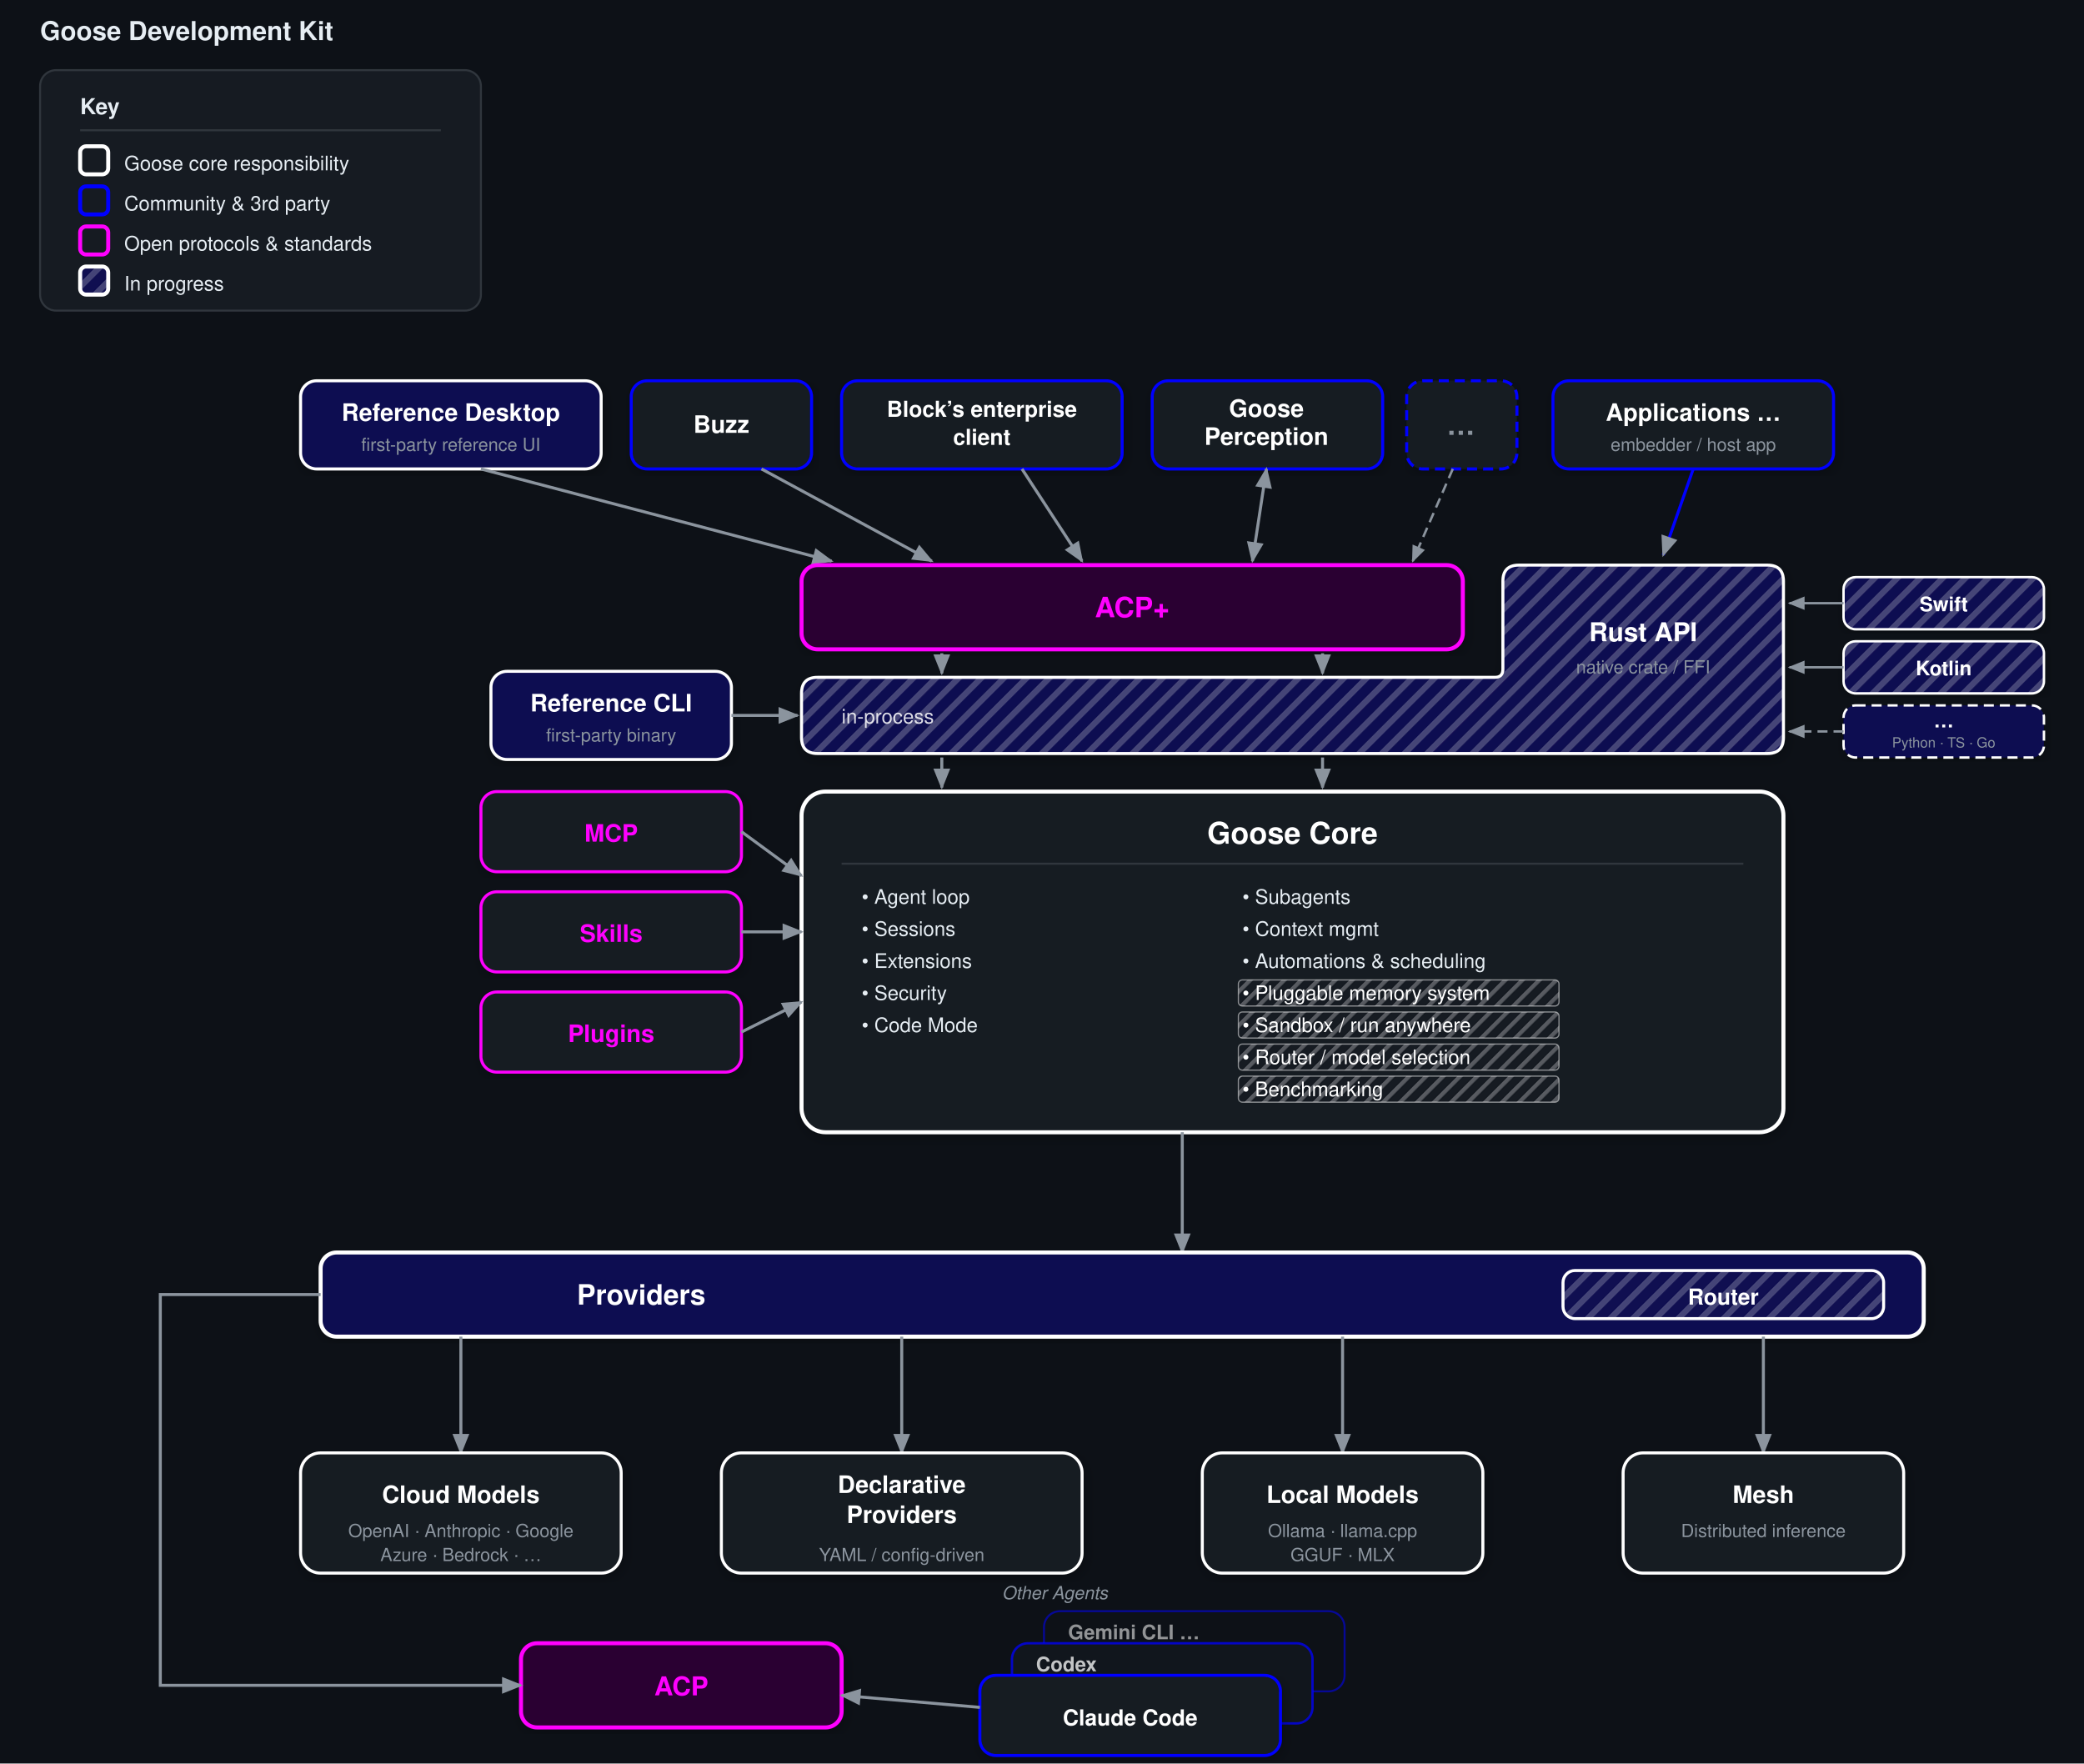
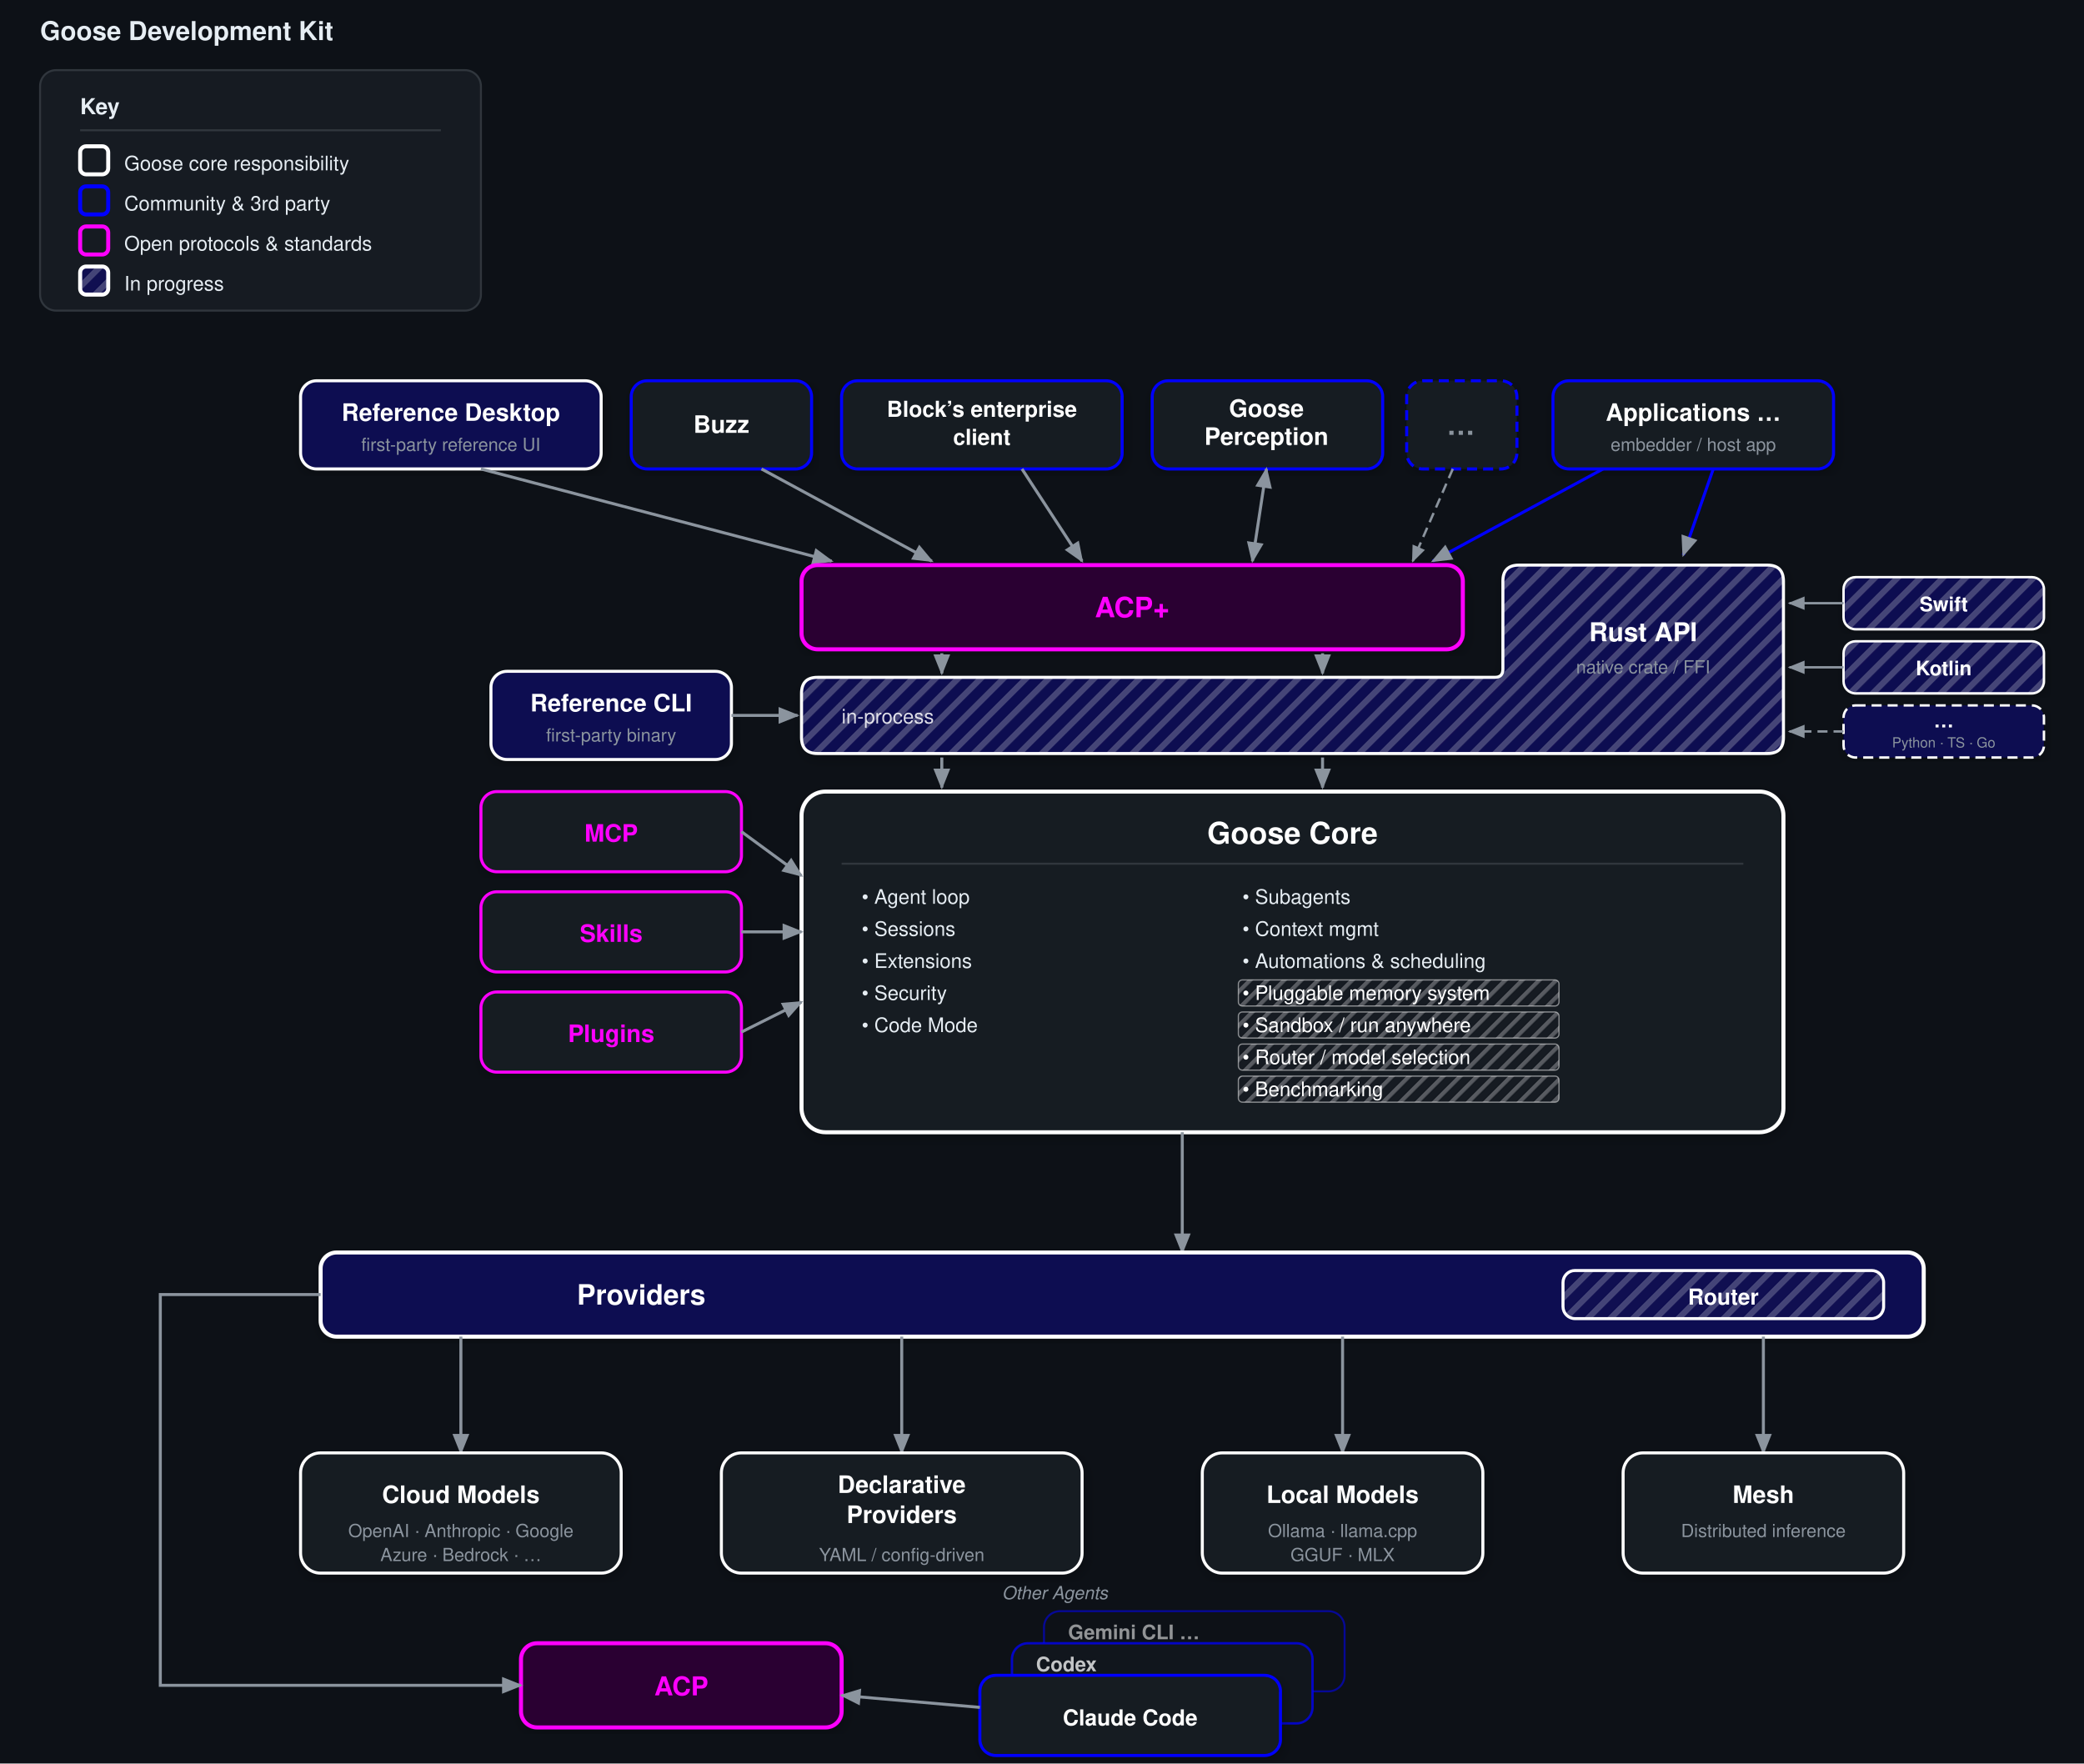
<svg xmlns="http://www.w3.org/2000/svg" viewBox="0 0 1040 880" font-family="-apple-system, BlinkMacSystemFont, 'Segoe UI', Helvetica, Arial, sans-serif">
  <defs>
    <marker id="arr" viewBox="0 0 10 10" refX="9" refY="5" markerWidth="7" markerHeight="7" orient="auto-start-reverse">
      <path d="M 0 1 L 10 5 L 0 9 z" fill="#8b949e" />
    </marker>
    <filter id="shadow" x="-4%" y="-4%" width="108%" height="112%">
      <feDropShadow dx="1" dy="2" stdDeviation="3" flood-opacity="0.25" />
    </filter>
    <pattern id="stripeGreen" patternUnits="userSpaceOnUse" width="8" height="8" patternTransform="rotate(45)">
      <rect width="8" height="8" fill="#100f51" />
      <rect width="3" height="8" fill="#ffffff" fill-opacity="0.22" />
    </pattern>
    <pattern id="stripeGreenInline" patternUnits="userSpaceOnUse" width="6" height="6" patternTransform="rotate(45)">
      <rect width="6" height="6" fill="#161b22" />
      <rect width="2" height="6" fill="#ffffff" fill-opacity="0.28" />
    </pattern>
  </defs>
  <rect width="1040" height="880" fill="#0d1117" />
  <text x="20" y="20" font-size="13" font-weight="700" fill="#e6edf3">Goose Development Kit</text>
  <rect x="20" y="35" width="220" height="120" rx="8" fill="#161b22" stroke="#30363d" stroke-width="1" />
  <text x="40" y="57" font-size="11" font-weight="700" fill="#e6edf3">Key</text>
  <line x1="40" y1="65" x2="220" y2="65" stroke="#30363d" stroke-width="1" />
  <rect x="40" y="73" width="14" height="14" rx="3" fill="none" stroke="#ffffff" stroke-width="2" />
  <text x="62" y="85" font-size="10" fill="#e6edf3">Goose core responsibility</text>
  <rect x="40" y="93" width="14" height="14" rx="3" fill="none" stroke="#0000ff" stroke-width="2" />
  <text x="62" y="105" font-size="10" fill="#e6edf3">Community &amp; 3rd party</text>
  <rect x="40" y="113" width="14" height="14" rx="3" fill="none" stroke="#ff00ff" stroke-width="2" />
  <text x="62" y="125" font-size="10" fill="#e6edf3">Open protocols &amp; standards</text>
  <rect x="40" y="133" width="14" height="14" rx="3" fill="url(#stripeGreen)" stroke="#ffffff" stroke-width="2" />
  <text x="62" y="145" font-size="10" fill="#e6edf3">In progress</text>
  <rect x="150" y="190" width="150" height="44" rx="8" fill="#100f51" stroke="#ffffff" stroke-width="1.5" filter="url(#shadow)" />
  <text x="225" y="210" text-anchor="middle" font-size="12" font-weight="700" fill="#ffffff">Reference Desktop</text>
  <text x="225" y="225" text-anchor="middle" font-size="9" fill="#8b949e">first-party reference UI</text>
  <line x1="240" y1="234" x2="415" y2="280" stroke="#8b949e" stroke-width="1.5" marker-end="url(#arr)" />
  <rect x="315" y="190" width="90" height="44" rx="8" fill="#161b22" stroke="#0000ff" stroke-width="1.5" filter="url(#shadow)" />
  <text x="360" y="216" text-anchor="middle" font-size="12" font-weight="600" fill="#ffffff">Buzz</text>
  <line x1="380" y1="234" x2="465" y2="280" stroke="#8b949e" stroke-width="1.5" marker-end="url(#arr)" />
  <rect x="420" y="190" width="140" height="44" rx="8" fill="#161b22" stroke="#0000ff" stroke-width="1.5" filter="url(#shadow)" />
  <text x="490" y="208" text-anchor="middle" font-size="11" font-weight="600" fill="#ffffff">Block’s enterprise</text>
  <text x="490" y="222" text-anchor="middle" font-size="11" font-weight="600" fill="#ffffff">client</text>
  <line x1="510" y1="234" x2="540" y2="280" stroke="#8b949e" stroke-width="1.5" marker-end="url(#arr)" />
  <rect x="575" y="190" width="115" height="44" rx="8" fill="#161b22" stroke="#0000ff" stroke-width="1.5" filter="url(#shadow)" />
  <text x="632" y="208" text-anchor="middle" font-size="12" font-weight="600" fill="#ffffff">Goose</text>
  <text x="632" y="222" text-anchor="middle" font-size="12" font-weight="600" fill="#ffffff">Perception</text>
  <line x1="632" y1="234" x2="625" y2="280" stroke="#8b949e" stroke-width="1.5" marker-start="url(#arr)" marker-end="url(#arr)" />
  <rect x="702" y="190" width="55" height="44" rx="8" fill="#161b22" stroke="#0000ff" stroke-width="1.5" stroke-dasharray="5,3" filter="url(#shadow)" />
  <text x="729" y="217" text-anchor="middle" font-size="14" font-weight="600" fill="#8b949e">…</text>
  <line x1="725" y1="234" x2="705" y2="280" stroke="#8b949e" stroke-width="1.2" stroke-dasharray="5,3" marker-end="url(#arr)" />
  <rect x="775" y="190" width="140" height="44" rx="8" fill="#161b22" stroke="#0000ff" stroke-width="1.5" filter="url(#shadow)" />
  <text x="845" y="210" text-anchor="middle" font-size="12" font-weight="700" fill="#ffffff">Applications …</text>
  <text x="845" y="225" text-anchor="middle" font-size="9" fill="#8b949e">embedder / host app</text>

   Rust API arm (in-process, peer of ACP+) --&gt;
-   <line x1="845" y1="234" x2="830" y2="277" stroke="#0000ff" stroke-width="1.5" marker-end="url(#arr)" />
+   <line x1="855" y1="234" x2="840" y2="277" stroke="#0000ff" stroke-width="1.5" marker-end="url(#arr)" />
+ 
+    ACP+ (protocol route) --&gt;
+   <line x1="800" y1="234" x2="715" y2="280" stroke="#0000ff" stroke-width="1.5" marker-end="url(#arr)" />
  <rect x="400" y="282" width="330" height="42" rx="8" fill="#2a0033" stroke="#ff00ff" stroke-width="2" filter="url(#shadow)" />
  <text x="565" y="308" text-anchor="middle" font-size="14" font-weight="700" fill="#ff00ff">ACP+</text>
  <rect x="245" y="335" width="120" height="44" rx="8" fill="#100f51" stroke="#ffffff" stroke-width="1.5" filter="url(#shadow)" />
  <text x="305" y="355" text-anchor="middle" font-size="12" font-weight="700" fill="#ffffff">Reference CLI</text>
  <text x="305" y="370" text-anchor="middle" font-size="9" fill="#8b949e">first-party binary</text>
  <line x1="365" y1="357" x2="398" y2="357" stroke="#8b949e" stroke-width="1.5" marker-end="url(#arr)" />
  <path d="M 408 338            H 746 Q 750 338 750 334            V 290 Q 750 282 758 282            H 882 Q 890 282 890 290            V 368 Q 890 376 882 376            H 408 Q 400 376 400 368            V 346 Q 400 338 408 338 Z" fill="url(#stripeGreen)" stroke="#ffffff" stroke-width="1.5" filter="url(#shadow)" />
  <text x="820" y="320" text-anchor="middle" font-size="13" font-weight="700" fill="#ffffff">Rust API</text>
  <text x="820" y="336" text-anchor="middle" font-size="9" fill="#8b949e">native crate / FFI</text>
  <text x="420" y="361" font-size="10" fill="#ffffff" fill-opacity="0.85">in-process</text>
  <line x1="470" y1="326" x2="470" y2="336" stroke="#8b949e" stroke-width="1.5" marker-end="url(#arr)" />
  <line x1="660" y1="326" x2="660" y2="336" stroke="#8b949e" stroke-width="1.5" marker-end="url(#arr)" />
  <line x1="470" y1="378" x2="470" y2="393" stroke="#8b949e" stroke-width="1.5" marker-end="url(#arr)" />
  <line x1="660" y1="378" x2="660" y2="393" stroke="#8b949e" stroke-width="1.5" marker-end="url(#arr)" />
  <rect x="920" y="288" width="100" height="26" rx="6" fill="url(#stripeGreen)" stroke="#ffffff" stroke-width="1.2" filter="url(#shadow)" />
  <text x="970" y="305" text-anchor="middle" font-size="10" font-weight="700" fill="#ffffff">Swift</text>
  <line x1="920" y1="301" x2="893" y2="301" stroke="#8b949e" stroke-width="1.2" marker-end="url(#arr)" />
  <rect x="920" y="320" width="100" height="26" rx="6" fill="url(#stripeGreen)" stroke="#ffffff" stroke-width="1.2" filter="url(#shadow)" />
  <text x="970" y="337" text-anchor="middle" font-size="10" font-weight="700" fill="#ffffff">Kotlin</text>
  <line x1="920" y1="333" x2="893" y2="333" stroke="#8b949e" stroke-width="1.2" marker-end="url(#arr)" />
  <rect x="920" y="352" width="100" height="26" rx="6" fill="#100f51" stroke="#ffffff" stroke-width="1.2" stroke-dasharray="5,3" filter="url(#shadow)" />
  <text x="970" y="363" text-anchor="middle" font-size="10" font-weight="700" fill="#ffffff">…</text>
  <text x="970" y="373" text-anchor="middle" font-size="7" fill="#8b949e">Python · TS · Go</text>
  <line x1="920" y1="365" x2="893" y2="365" stroke="#8b949e" stroke-width="1.2" stroke-dasharray="5,3" marker-end="url(#arr)" />
  <rect x="400" y="395" width="490" height="170" rx="12" fill="#161b22" stroke="#ffffff" stroke-width="2" filter="url(#shadow)" />
  <text x="645" y="421" text-anchor="middle" font-size="15" font-weight="700" fill="#ffffff">Goose Core</text>
  <line x1="420" y1="431" x2="870" y2="431" stroke="#30363d" stroke-width="1" />
  <text x="430" y="451" font-size="10" fill="#e6edf3">• Agent loop</text>
  <text x="430" y="467" font-size="10" fill="#e6edf3">• Sessions</text>
  <text x="430" y="483" font-size="10" fill="#e6edf3">• Extensions</text>
  <text x="430" y="499" font-size="10" fill="#e6edf3">• Security</text>
  <text x="430" y="515" font-size="10" fill="#e6edf3">• Code Mode</text>
  <text x="620" y="451" font-size="10" fill="#e6edf3">• Subagents</text>
  <text x="620" y="467" font-size="10" fill="#e6edf3">• Context mgmt</text>
  <text x="620" y="483" font-size="10" fill="#e6edf3">• Automations &amp; scheduling</text>
  <rect x="618" y="489" width="160" height="13" rx="2" fill="url(#stripeGreenInline)" stroke="#ffffff" stroke-width="0.6" stroke-opacity="0.5" />
  <text x="620" y="499" font-size="10" fill="#ffffff">• Pluggable memory system</text>
  <rect x="618" y="505" width="160" height="13" rx="2" fill="url(#stripeGreenInline)" stroke="#ffffff" stroke-width="0.6" stroke-opacity="0.5" />
  <text x="620" y="515" font-size="10" fill="#ffffff">• Sandbox / run anywhere</text>
  <rect x="618" y="521" width="160" height="13" rx="2" fill="url(#stripeGreenInline)" stroke="#ffffff" stroke-width="0.6" stroke-opacity="0.5" />
  <text x="620" y="531" font-size="10" fill="#ffffff">• Router / model selection</text>
  <rect x="618" y="537" width="160" height="13" rx="2" fill="url(#stripeGreenInline)" stroke="#ffffff" stroke-width="0.6" stroke-opacity="0.5" />
  <text x="620" y="547" font-size="10" fill="#ffffff">• Benchmarking</text>
  <rect x="240" y="395" width="130" height="40" rx="8" fill="#161b22" stroke="#ff00ff" stroke-width="1.5" filter="url(#shadow)" />
  <text x="305" y="420" text-anchor="middle" font-size="12" font-weight="600" fill="#ff00ff">MCP</text>
  <rect x="240" y="445" width="130" height="40" rx="8" fill="#161b22" stroke="#ff00ff" stroke-width="1.5" filter="url(#shadow)" />
  <text x="305" y="470" text-anchor="middle" font-size="12" font-weight="600" fill="#ff00ff">Skills</text>
  <rect x="240" y="495" width="130" height="40" rx="8" fill="#161b22" stroke="#ff00ff" stroke-width="1.5" filter="url(#shadow)" />
  <text x="305" y="520" text-anchor="middle" font-size="12" font-weight="600" fill="#ff00ff">Plugins</text>
  <line x1="370" y1="415" x2="400" y2="437" stroke="#8b949e" stroke-width="1.5" marker-end="url(#arr)" />
  <line x1="370" y1="465" x2="400" y2="465" stroke="#8b949e" stroke-width="1.5" marker-end="url(#arr)" />
  <line x1="370" y1="515" x2="400" y2="500" stroke="#8b949e" stroke-width="1.5" marker-end="url(#arr)" />

  
  
  

   Providers bar --&gt;
  <line x1="590" y1="565" x2="590" y2="625" stroke="#8b949e" stroke-width="1.5" marker-end="url(#arr)" />
  <rect x="160" y="625" width="800" height="42" rx="8" fill="#100f51" stroke="#ffffff" stroke-width="2" filter="url(#shadow)" />
  <text x="320" y="651" text-anchor="middle" font-size="14" font-weight="700" fill="#ffffff">Providers</text>
  <rect x="780" y="634" width="160" height="24" rx="6" fill="url(#stripeGreen)" stroke="#ffffff" stroke-width="1.5" />
  <text x="860" y="651" text-anchor="middle" font-size="11" font-weight="700" fill="#ffffff">Router</text>
  <line x1="230" y1="667" x2="230" y2="725" stroke="#8b949e" stroke-width="1.5" marker-end="url(#arr)" />
  <line x1="450" y1="667" x2="450" y2="725" stroke="#8b949e" stroke-width="1.5" marker-end="url(#arr)" />
  <line x1="670" y1="667" x2="670" y2="725" stroke="#8b949e" stroke-width="1.5" marker-end="url(#arr)" />
  <line x1="880" y1="667" x2="880" y2="725" stroke="#8b949e" stroke-width="1.5" marker-end="url(#arr)" />
  <rect x="150" y="725" width="160" height="60" rx="10" fill="#161b22" stroke="#ffffff" stroke-width="1.5" filter="url(#shadow)" />
  <text x="230" y="750" text-anchor="middle" font-size="12" font-weight="700" fill="#ffffff">Cloud Models</text>
  <text x="230" y="767" text-anchor="middle" font-size="9" fill="#8b949e">OpenAI · Anthropic · Google</text>
  <text x="230" y="779" text-anchor="middle" font-size="9" fill="#8b949e">Azure · Bedrock · …</text>
  <rect x="360" y="725" width="180" height="60" rx="10" fill="#161b22" stroke="#ffffff" stroke-width="1.5" filter="url(#shadow)" />
  <text x="450" y="745" text-anchor="middle" font-size="12" font-weight="700" fill="#ffffff">Declarative</text>
  <text x="450" y="760" text-anchor="middle" font-size="12" font-weight="700" fill="#ffffff">Providers</text>
  <text x="450" y="779" text-anchor="middle" font-size="9" fill="#8b949e">YAML / config-driven</text>
  <rect x="600" y="725" width="140" height="60" rx="10" fill="#161b22" stroke="#ffffff" stroke-width="1.5" filter="url(#shadow)" />
  <text x="670" y="750" text-anchor="middle" font-size="12" font-weight="700" fill="#ffffff">Local Models</text>
  <text x="670" y="767" text-anchor="middle" font-size="9" fill="#8b949e">Ollama · llama.cpp</text>
  <text x="670" y="779" text-anchor="middle" font-size="9" fill="#8b949e">GGUF · MLX</text>
  <rect x="810" y="725" width="140" height="60" rx="10" fill="#161b22" stroke="#ffffff" stroke-width="1.5" filter="url(#shadow)" />
  <text x="880" y="750" text-anchor="middle" font-size="12" font-weight="700" fill="#ffffff">Mesh</text>
  <text x="880" y="767" text-anchor="middle" font-size="9" fill="#8b949e">Distributed inference</text>
  <rect x="260" y="820" width="160" height="42" rx="8" fill="#2a0033" stroke="#ff00ff" stroke-width="2" filter="url(#shadow)" />
  <text x="340" y="846" text-anchor="middle" font-size="13" font-weight="700" fill="#ff00ff">ACP</text>
  <polyline points="160,646 80,646 80,841 260,841" fill="none" stroke="#8b949e" stroke-width="1.5" marker-end="url(#arr)" />
  <text x="500" y="798" font-size="9" font-style="italic" fill="#8b949e">Other Agents</text>
  <rect x="521" y="804" width="150" height="40" rx="8" fill="#0d1117" stroke="#0000ff" stroke-width="1" stroke-opacity="0.55" />
  <text x="533" y="818" font-size="10" font-weight="600" fill="#ffffff" fill-opacity="0.55">Gemini CLI …</text>
  <rect x="505" y="820" width="150" height="40" rx="8" fill="#11161d" stroke="#0000ff" stroke-width="1.2" stroke-opacity="0.75" />
  <text x="517" y="834" font-size="10" font-weight="600" fill="#ffffff" fill-opacity="0.75">Codex</text>
  <rect x="489" y="836" width="150" height="40" rx="8" fill="#161b22" stroke="#0000ff" stroke-width="1.5" filter="url(#shadow)" />
  <text x="564" y="861" text-anchor="middle" font-size="11" font-weight="600" fill="#ffffff">Claude Code</text>

   ACP --&gt;
  <line x1="489" y1="852" x2="420" y2="846" stroke="#8b949e" stroke-width="1.5" marker-end="url(#arr)" />
</svg>
